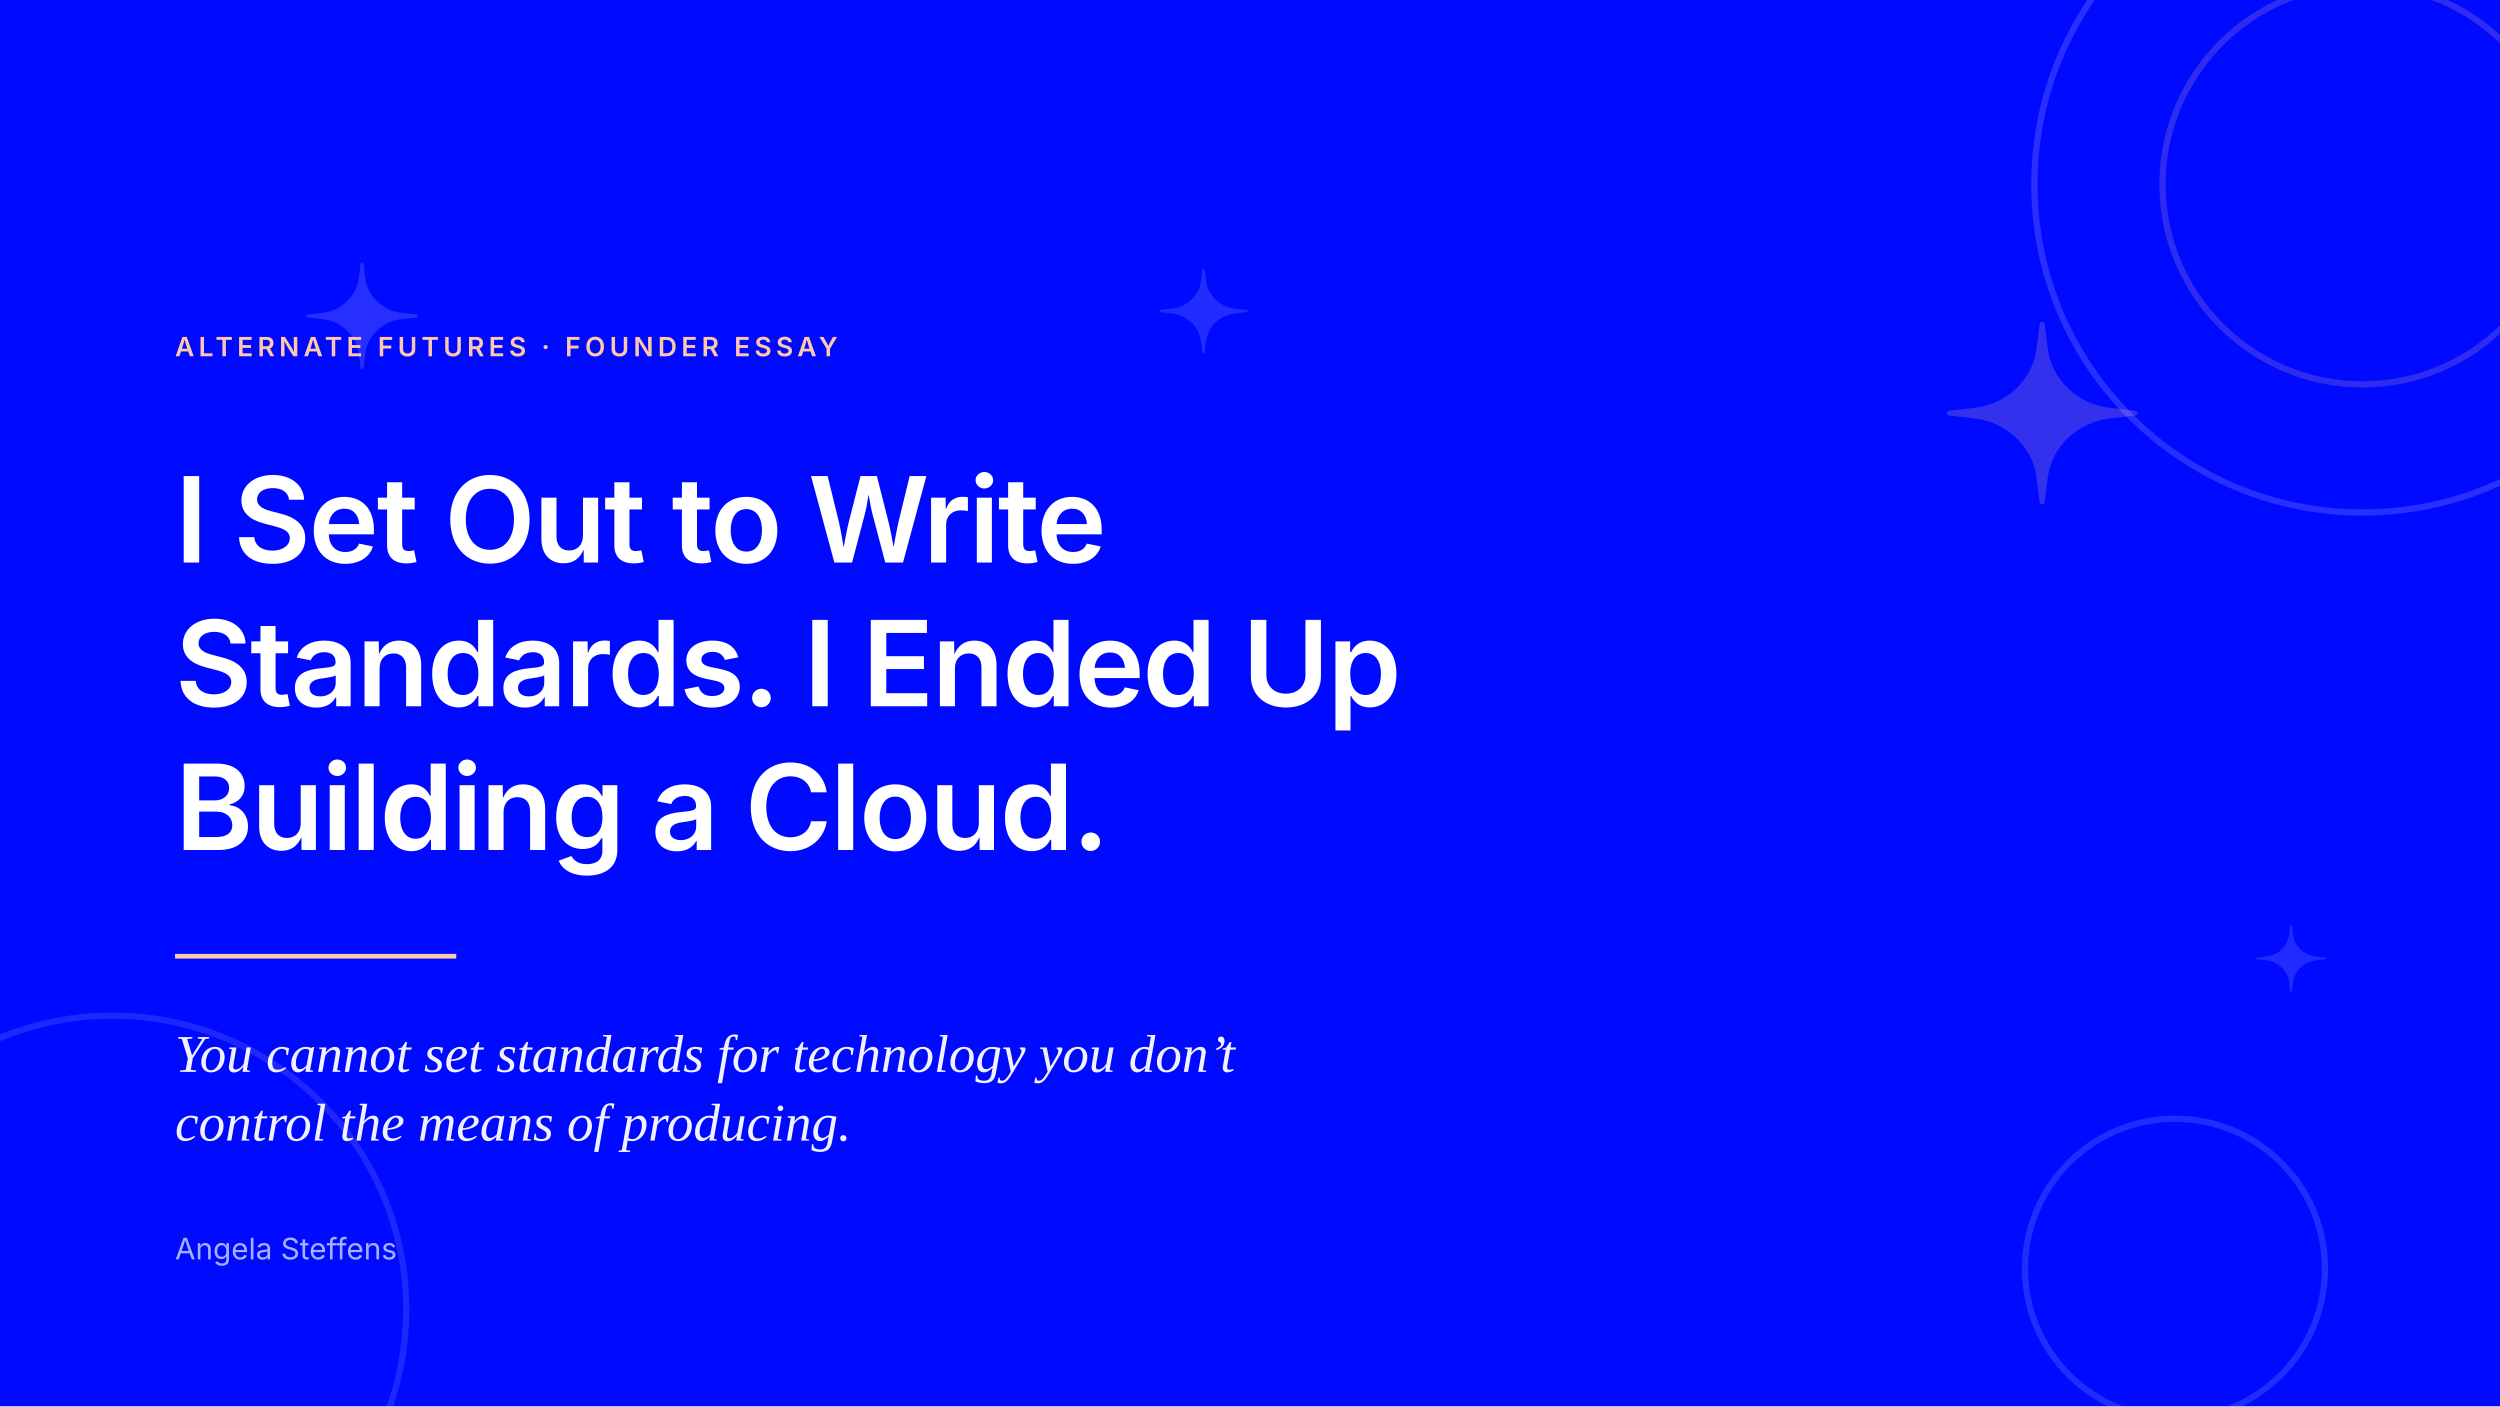
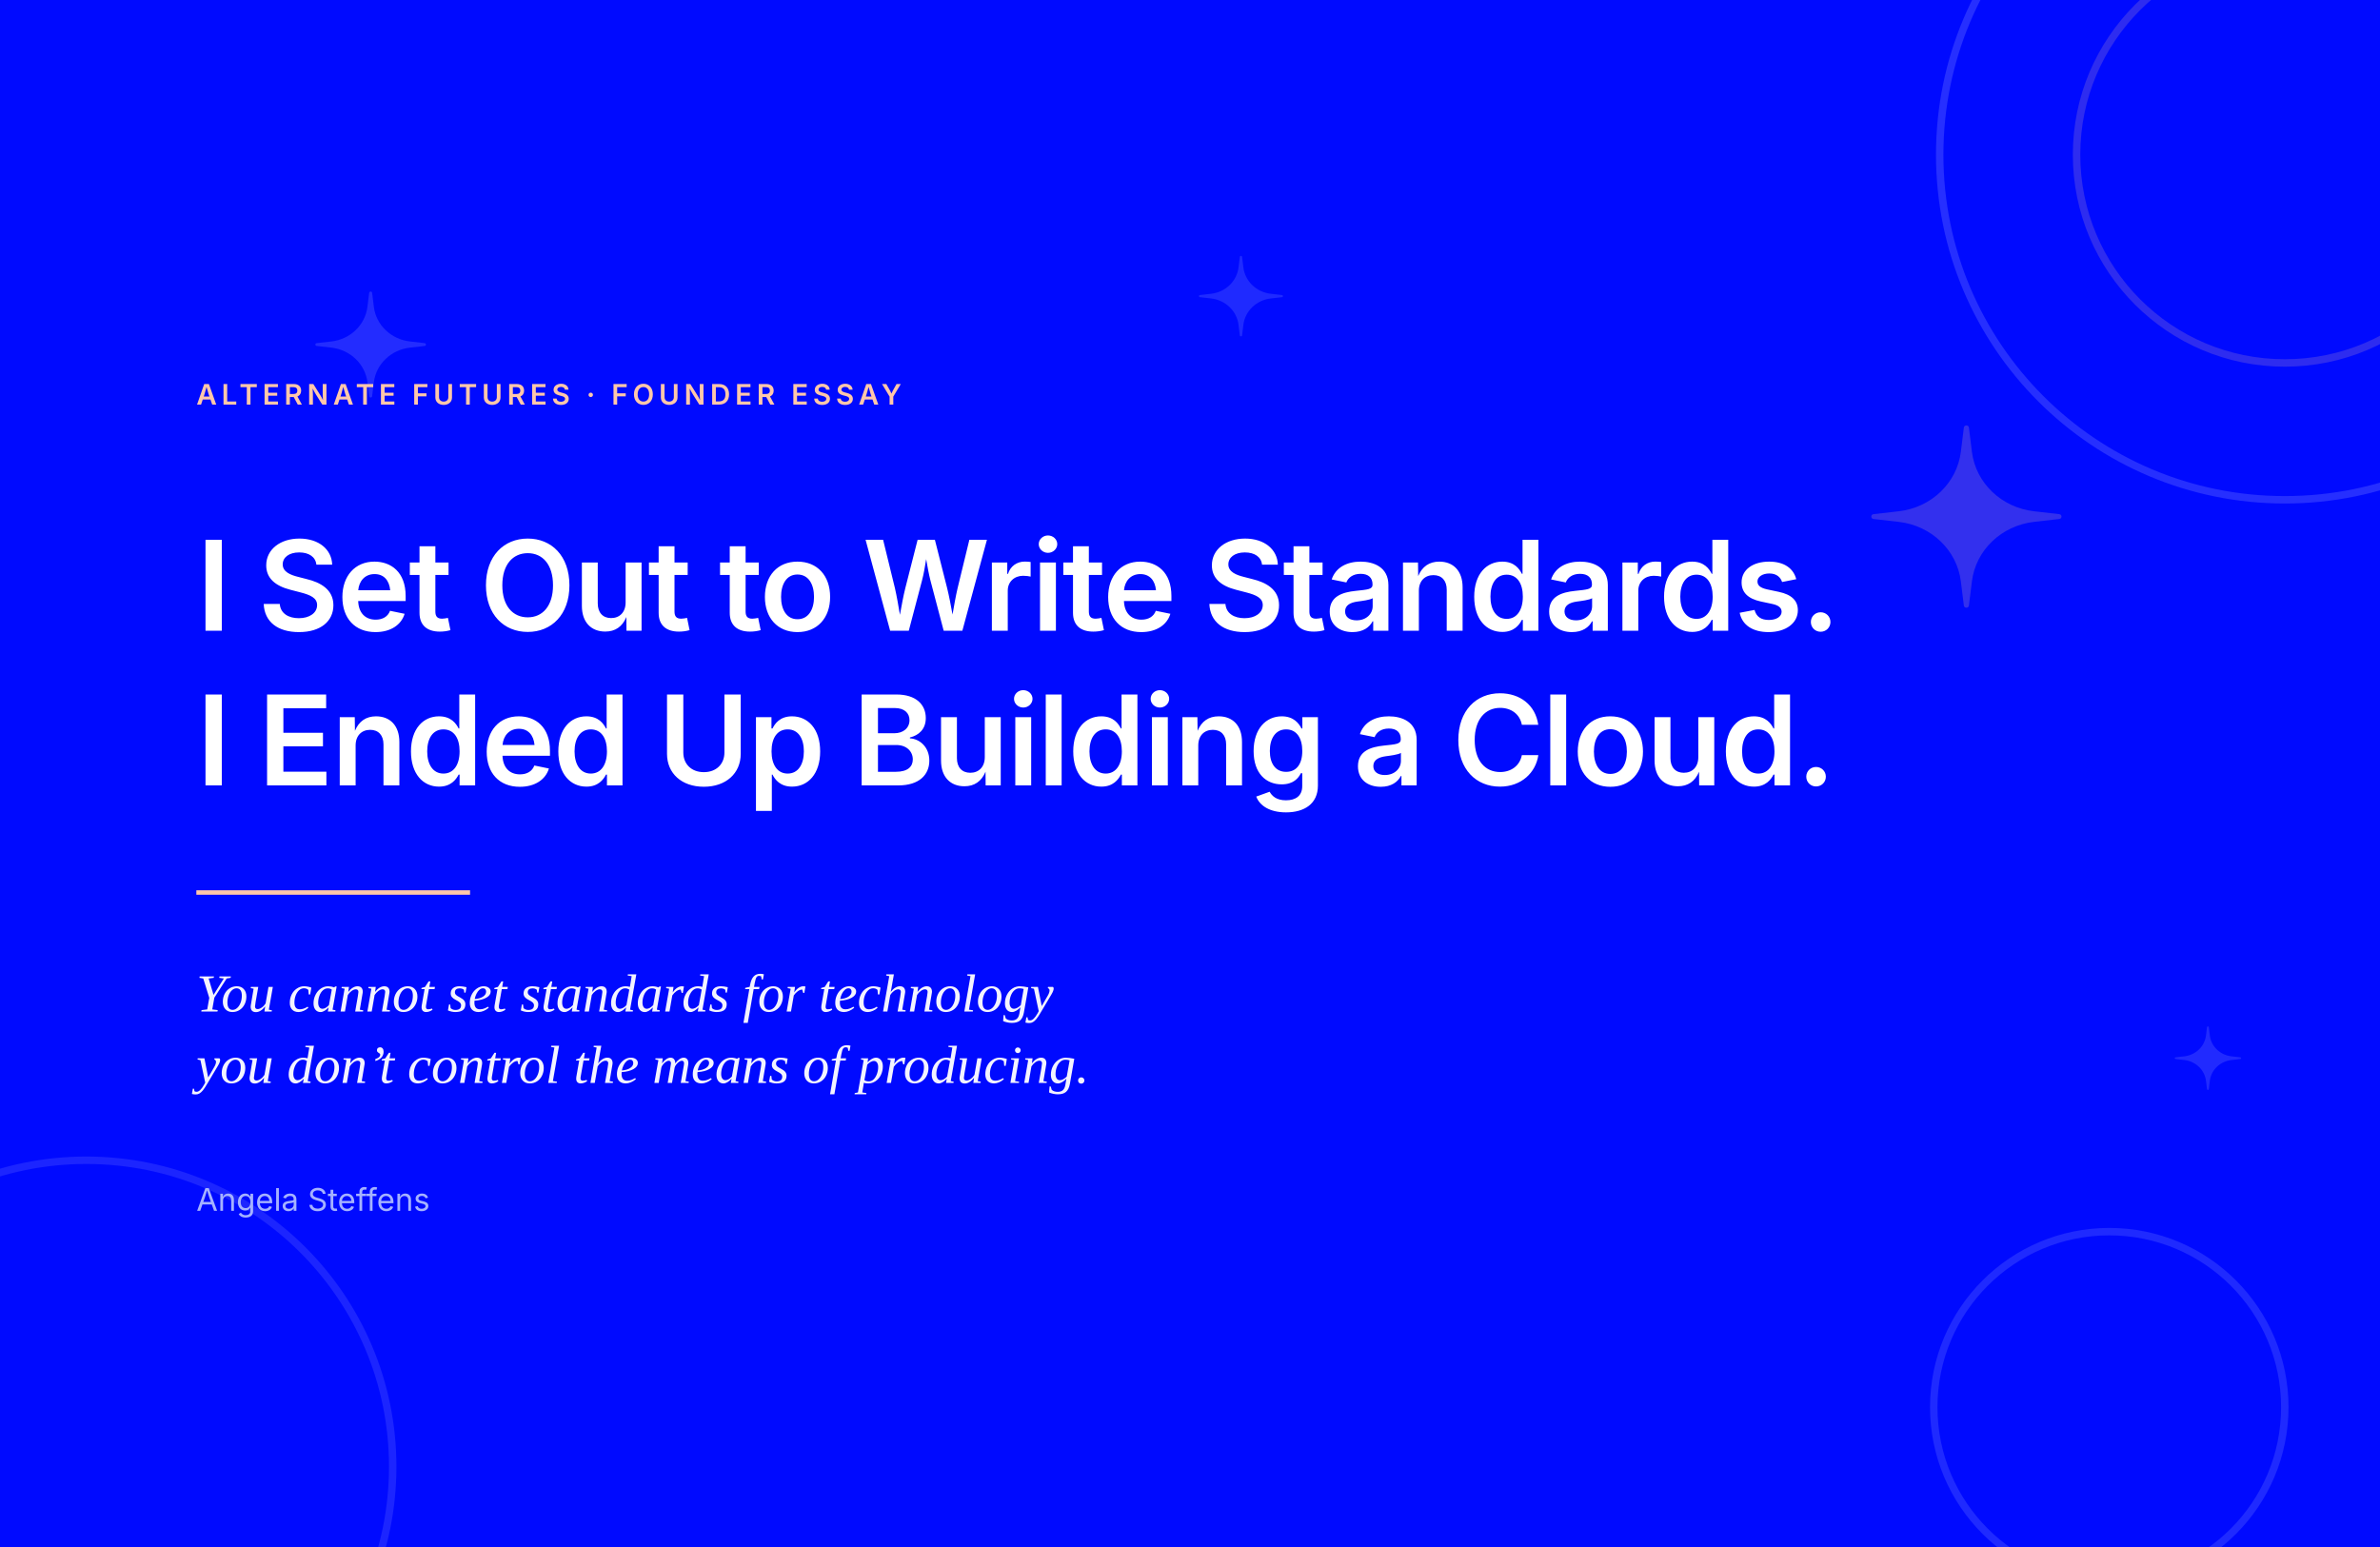
- <svg xmlns="http://www.w3.org/2000/svg" viewBox="0 0 1600 900" width="1600" height="900" role="img" aria-labelledby="hT hD">
+ <svg xmlns="http://www.w3.org/2000/svg" viewBox="0 0 1600 1040" width="1600" height="1040" role="img" aria-labelledby="hT hD">
  <defs>
    <path id="afStar" d="M14.473 0.338C14.529 -0.113 15.211 -0.113 15.266 0.338L15.734 4.116C16.338 8.996 20.352 12.842 25.444 13.421L29.387 13.87C29.857 13.923 29.857 14.577 29.387 14.63L25.444 15.079C20.352 15.658 16.338 19.504 15.734 24.384L15.266 28.162C15.211 28.613 14.529 28.613 14.473 28.162L14.005 24.384C13.401 19.504 9.387 15.658 4.295 15.079L0.352 14.63C-0.117 14.577 -0.117 13.923 0.352 13.87L4.295 13.421C9.387 12.842 13.401 8.996 14.005 4.116L14.473 0.338Z" />
    <clipPath id="frame">
-       <rect width="1600" height="900" />
+       <rect width="1600" height="1040" />
    </clipPath>
    <style>
    .s{font-family:'Instrument Sans',ui-sans-serif,system-ui,-apple-system,'Segoe UI',sans-serif}
    .serif{font-family:'Instrument Serif',Georgia,'Times New Roman',serif}
  </style>
  </defs>
-   <rect width="1600" height="900" fill="#000AFF" />
+   <rect width="1600" height="1040" fill="#000AFF" />
  <g clip-path="url(#frame)">
-     <circle cx="1512" cy="118" r="210" fill="none" stroke="#FFFFFF" stroke-width="4" opacity="0.16" />
-     <circle cx="1512" cy="118" r="128" fill="none" stroke="#FFC7AA" stroke-width="4" opacity="0.18" />
-     <circle cx="72" cy="838" r="188" fill="none" stroke="#FFFFFF" stroke-width="4" opacity="0.12" />
-     <circle cx="1392" cy="812" r="96" fill="none" stroke="#A5B2FF" stroke-width="4" opacity="0.20" />
-     <use href="#afStar" fill="#FFC7AA" opacity="0.20" transform="translate(1246,206) scale(4.1)" />
-     <use href="#afStar" fill="#FFFFFF" opacity="0.15" transform="translate(196,168) scale(2.4)" />
-     <use href="#afStar" fill="#FFFFFF" opacity="0.13" transform="translate(1444,592) scale(1.5)" />
-     <use href="#afStar" fill="#A5B2FF" opacity="0.20" transform="translate(742,172) scale(1.9)" />
+     <circle cx="1536" cy="104" r="232" fill="none" stroke="#FFFFFF" stroke-width="5" opacity="0.15" />
+     <circle cx="1536" cy="104" r="140" fill="none" stroke="#FFC7AA" stroke-width="5" opacity="0.18" />
+     <circle cx="58" cy="986" r="206" fill="none" stroke="#FFFFFF" stroke-width="5" opacity="0.11" />
+     <circle cx="1418" cy="946" r="118" fill="none" stroke="#A5B2FF" stroke-width="5" opacity="0.19" />
+     <use href="#afStar" fill="#FFC7AA" opacity="0.20" transform="translate(1258,286) scale(4.3)" />
+     <use href="#afStar" fill="#FFFFFF" opacity="0.14" transform="translate(212,196) scale(2.5)" />
+     <use href="#afStar" fill="#A5B2FF" opacity="0.19" transform="translate(806,172) scale(1.9)" />
+     <use href="#afStar" fill="#FFFFFF" opacity="0.13" transform="translate(1462,690) scale(1.5)" />
  </g>
-   <text class="s" x="112" y="228" font-size="17" font-weight="600" fill="#FFC7AA" letter-spacing="0.16em">ALTERNATE FUTURES · FOUNDER ESSAY</text>
-   <text class="s" x="112" y="360" font-size="76" font-weight="600" fill="#FFFFFF" letter-spacing="-0.018em">I Set Out to Write</text>
-   <text class="s" x="112" y="452" font-size="76" font-weight="600" fill="#FFFFFF" letter-spacing="-0.018em">Standards. I Ended Up</text>
-   <text class="s" x="112" y="544" font-size="76" font-weight="600" fill="#FFFFFF" letter-spacing="-0.018em">Building a Cloud.</text>
-   <line x1="112" y1="612" x2="292" y2="612" stroke="#FFC7AA" stroke-width="3" />
-   <text class="serif" x="112" y="686" font-size="34" font-style="italic" fill="#FFFFFF" opacity="0.94">You cannot set standards for technology you don’t</text>
-   <text class="serif" x="112" y="730" font-size="34" font-style="italic" fill="#FFFFFF" opacity="0.94">control the means of producing.</text>
-   <text class="s" x="112" y="806" font-size="19" font-weight="400" fill="#A5B2FF">Angela Steffens</text>
+   <text class="s" x="132" y="272" font-size="19" font-weight="600" fill="#FFC7AA" letter-spacing="0.16em">ALTERNATE FUTURES · FOUNDER ESSAY</text>
+   <text class="s" x="132" y="424" font-size="84" font-weight="600" fill="#FFFFFF" letter-spacing="-0.018em">I Set Out to Write Standards.</text>
+   <text class="s" x="132" y="528" font-size="84" font-weight="600" fill="#FFFFFF" letter-spacing="-0.018em">I Ended Up Building a Cloud.</text>
+   <line x1="132" y1="600" x2="316" y2="600" stroke="#FFC7AA" stroke-width="3" />
+   <text class="serif" x="132" y="680" font-size="36" font-style="italic" fill="#FFFFFF" opacity="0.95">You cannot set standards for technology</text>
+   <text class="serif" x="132" y="728" font-size="36" font-style="italic" fill="#FFFFFF" opacity="0.95">you don’t control the means of producing.</text>
+   <text class="s" x="132" y="814" font-size="21" font-weight="400" fill="#A5B2FF">Angela Steffens</text>
</svg>
